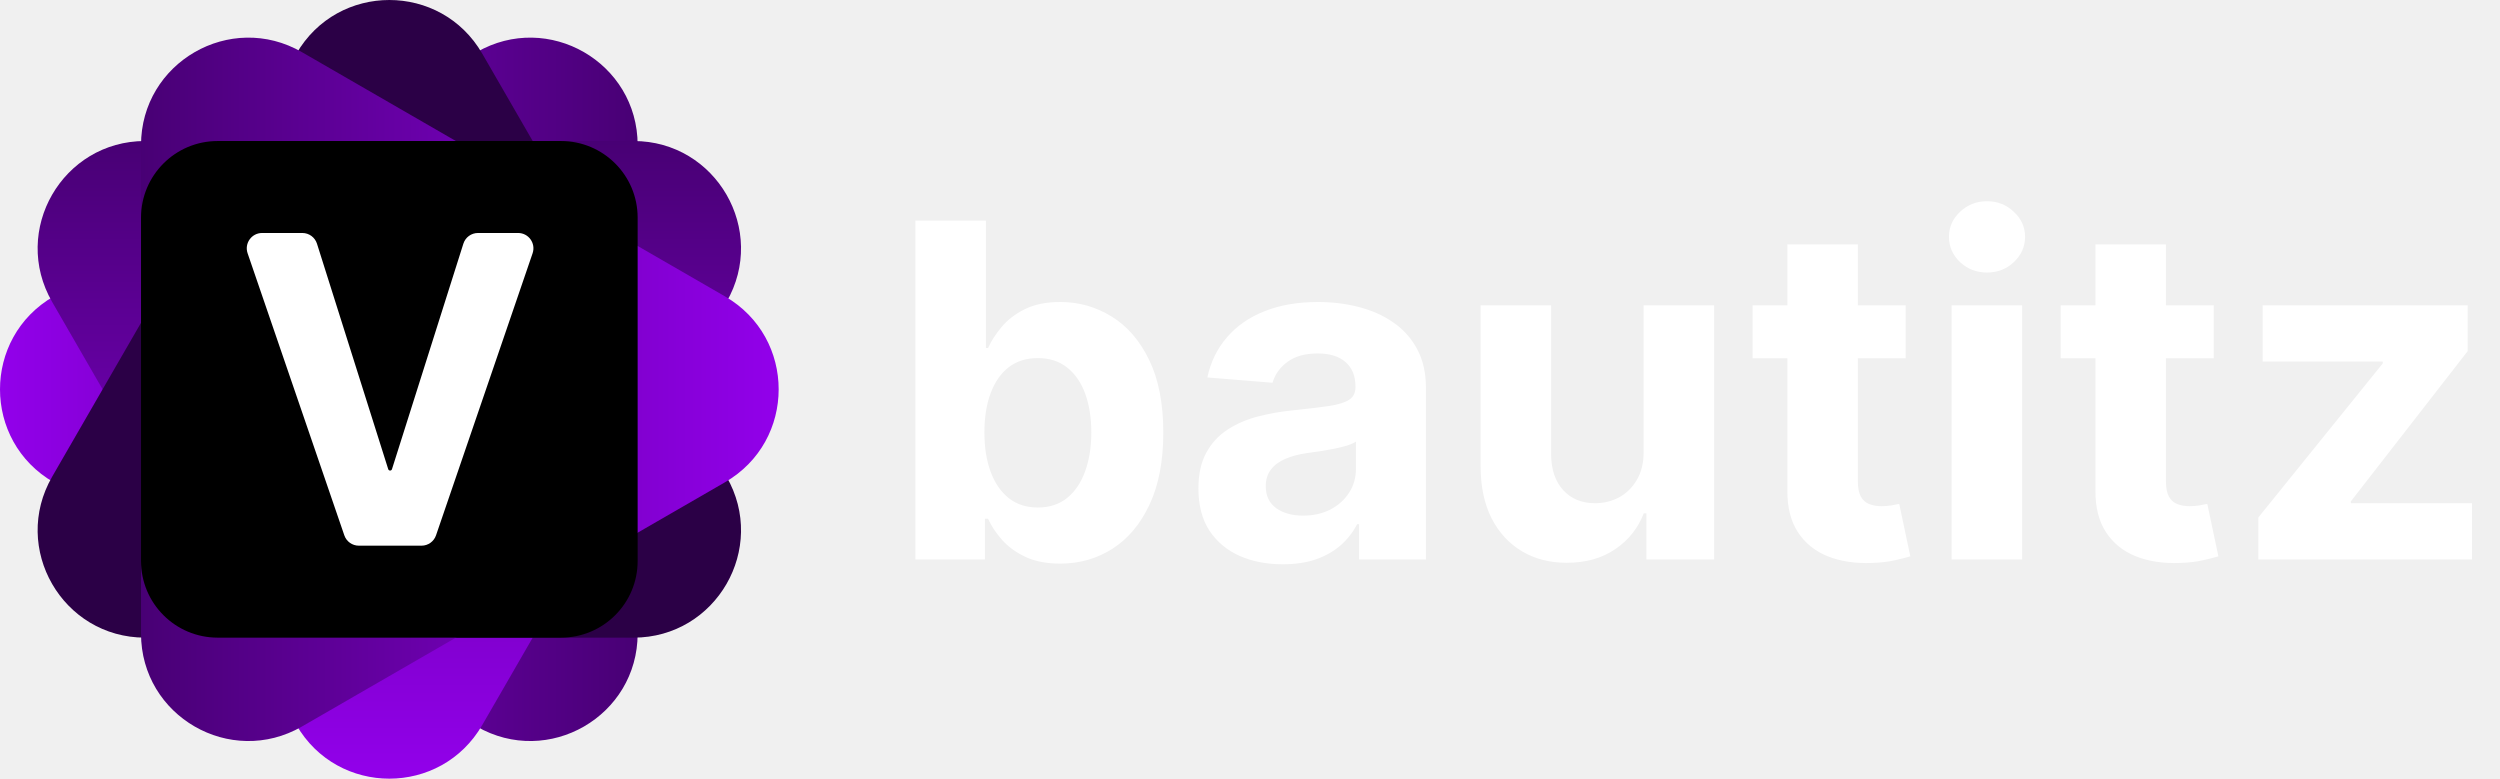
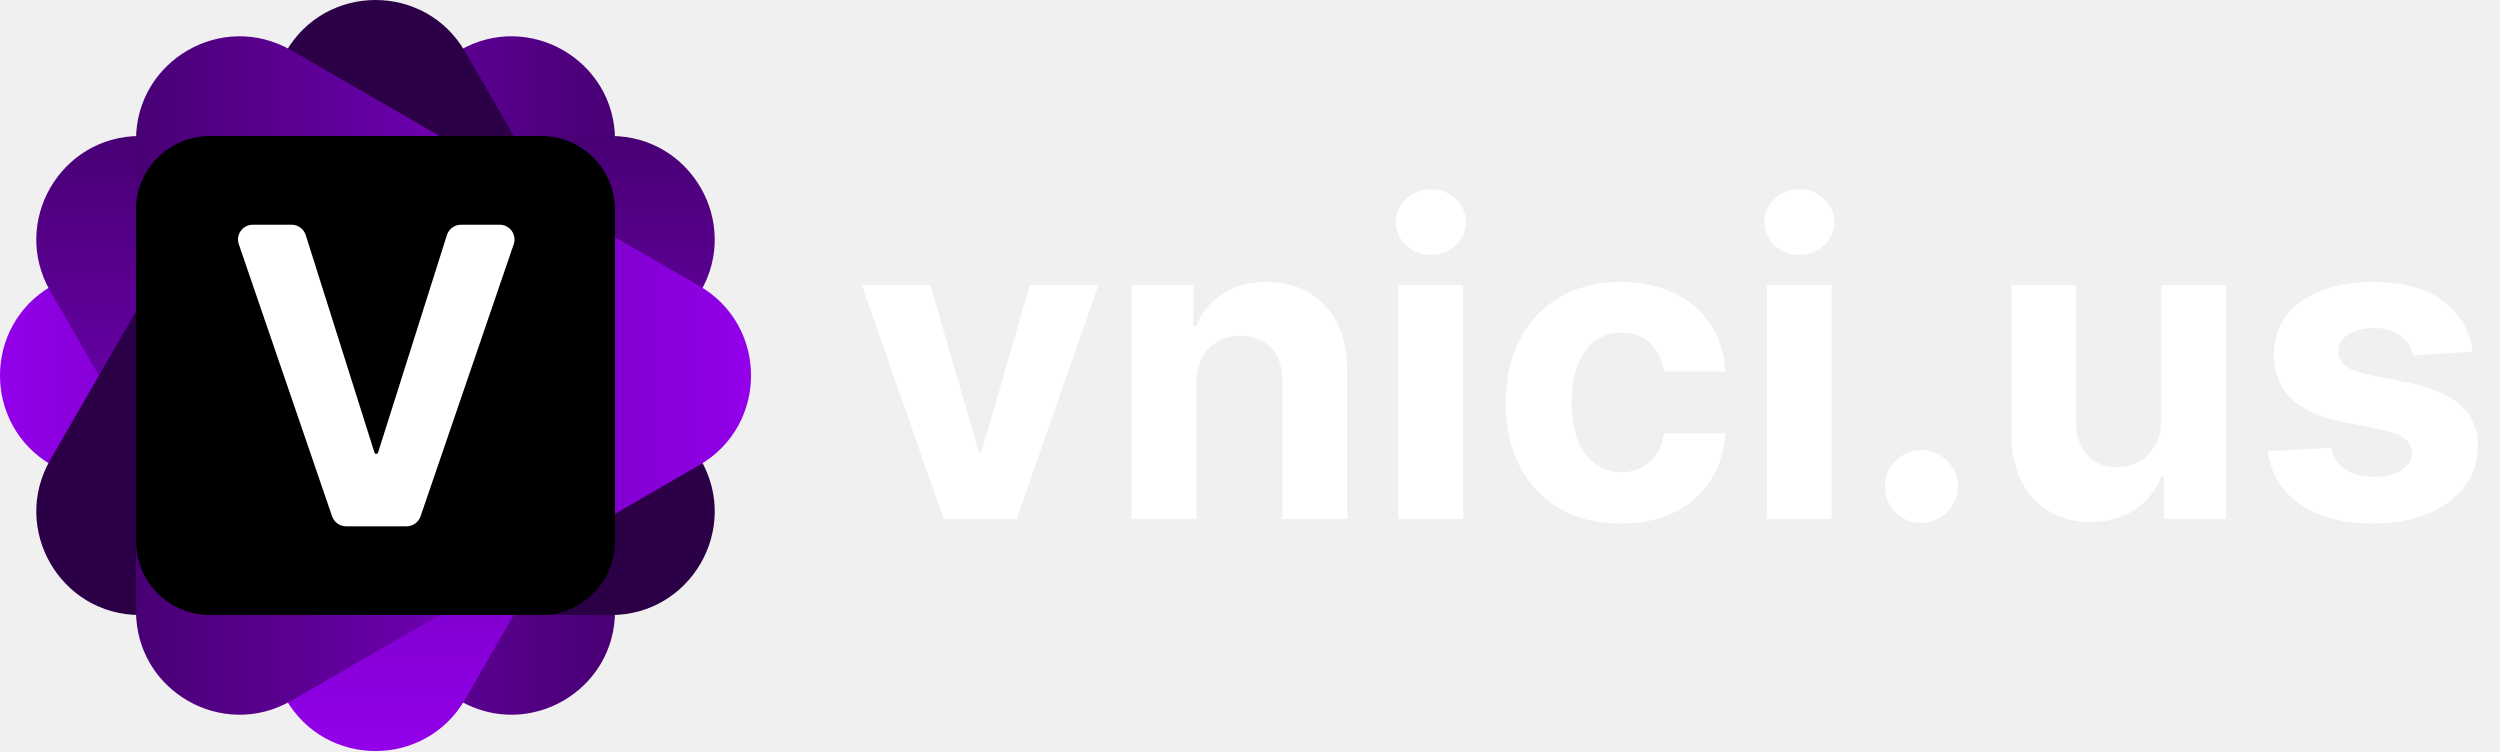
- <svg xmlns="http://www.w3.org/2000/svg" width="1631" height="508" viewBox="0 0 1631 508" fill="none">
-   <path d="M35 314.622C-11.667 287.679 -11.667 220.321 35 193.378L311 34.03C357.666 7.087 416 40.766 416 94.652V413.349C416 467.235 357.666 500.913 311 473.97L35 314.622Z" fill="url(#paint0_linear_1_92)" />
-   <path d="M314.622 473C287.679 519.666 220.321 519.666 193.378 473L34.03 197C7.087 150.333 40.765 92 94.651 92H413.348C467.234 92 500.913 150.333 473.97 197L314.622 473Z" fill="url(#paint1_linear_1_92)" />
-   <path d="M193.378 35C220.321 -11.667 287.679 -11.667 314.622 35L473.971 311C500.914 357.666 467.235 416 413.349 416L94.652 416C40.766 416 7.087 357.666 34.03 311L193.378 35Z" fill="url(#paint2_linear_1_92)" />
-   <path d="M473 193.378C519.667 220.321 519.667 287.678 473 314.622L197 473.97C150.333 500.913 92 467.234 92 413.348L92 94.651C92 40.765 150.333 7.086 197 34.029L473 193.378Z" fill="url(#paint3_linear_1_92)" />
+ <svg xmlns="http://www.w3.org/2000/svg" width="1691" height="508" viewBox="0 0 1691 508" fill="none">
+   <path d="M35 314.622C-11.667 287.679 -11.667 220.321 35 193.378L311 34.03C357.666 7.087 416 40.766 416 94.651V413.349C416 467.235 357.666 500.913 311 473.97L35 314.622Z" fill="url(#paint0_linear_101_11)" />
+   <path d="M314.622 473C287.679 519.666 220.321 519.666 193.378 473L34.03 197C7.087 150.333 40.765 92 94.651 92H413.348C467.235 92 500.913 150.333 473.97 197L314.622 473Z" fill="url(#paint1_linear_101_11)" />
+   <path d="M193.378 35C220.321 -11.667 287.679 -11.667 314.622 35L473.971 311C500.914 357.666 467.235 416 413.349 416L94.652 416C40.766 416 7.087 357.666 34.03 311L193.378 35Z" fill="url(#paint2_linear_101_11)" />
+   <path d="M473 193.378C519.667 220.321 519.667 287.678 473 314.622L197 473.97C150.333 500.913 92 467.234 92 413.348L92 94.651C92 40.765 150.333 7.086 197 34.029L473 193.378Z" fill="url(#paint3_linear_101_11)" />
  <rect x="92" y="92" width="324" height="324" rx="50" fill="black" />
-   <path d="M197.26 152C201.622 152 205.481 154.828 206.795 158.987L253.277 306.096C253.445 306.629 253.94 306.992 254.5 306.992C255.06 306.992 255.555 306.63 255.723 306.096L302.301 158.982C303.617 154.825 307.474 152 311.834 152H338.006C344.866 152 349.689 158.749 347.467 165.239L284.467 349.239C283.082 353.283 279.28 356 275.006 356H234.089C229.817 356 226.016 353.285 224.63 349.243L161.541 165.243C159.315 158.753 164.138 152 171 152H197.26Z" fill="url(#paint4_linear_1_92)" />
-   <path d="M597.216 365V143.909H643.205V227.034H644.608C646.623 222.572 649.538 218.038 653.352 213.432C657.239 208.754 662.277 204.867 668.466 201.773C674.727 198.606 682.5 197.023 691.784 197.023C703.875 197.023 715.03 200.189 725.25 206.523C735.47 212.784 743.638 222.248 749.756 234.915C755.873 247.509 758.932 263.307 758.932 282.307C758.932 300.803 755.945 316.42 749.972 329.159C744.07 341.826 736.009 351.434 725.79 357.983C715.642 364.46 704.271 367.699 691.676 367.699C682.752 367.699 675.159 366.223 668.898 363.273C662.708 360.322 657.634 356.616 653.676 352.153C649.718 347.619 646.695 343.049 644.608 338.443H642.557V365H597.216ZM642.233 282.091C642.233 291.951 643.6 300.551 646.335 307.892C649.07 315.233 653.028 320.955 658.21 325.057C663.392 329.087 669.689 331.102 677.102 331.102C684.587 331.102 690.92 329.051 696.102 324.949C701.284 320.775 705.206 315.017 707.869 307.676C710.604 300.263 711.972 291.735 711.972 282.091C711.972 272.519 710.64 264.098 707.977 256.83C705.314 249.561 701.392 243.875 696.21 239.773C691.028 235.67 684.659 233.619 677.102 233.619C669.617 233.619 663.284 235.598 658.102 239.557C652.992 243.515 649.07 249.129 646.335 256.398C643.6 263.667 642.233 272.231 642.233 282.091ZM836.902 368.131C826.322 368.131 816.894 366.295 808.618 362.625C800.341 358.883 793.792 353.377 788.97 346.108C784.22 338.767 781.845 329.627 781.845 318.688C781.845 309.475 783.536 301.739 786.919 295.477C790.302 289.216 794.908 284.178 800.737 280.364C806.567 276.549 813.188 273.67 820.601 271.727C828.086 269.784 835.93 268.417 844.135 267.625C853.779 266.617 861.552 265.682 867.453 264.818C873.355 263.883 877.637 262.515 880.3 260.716C882.963 258.917 884.294 256.254 884.294 252.727V252.08C884.294 245.242 882.135 239.953 877.817 236.21C873.571 232.468 867.525 230.597 859.68 230.597C851.404 230.597 844.819 232.432 839.925 236.102C835.031 239.701 831.792 244.235 830.209 249.705L787.675 246.25C789.834 236.174 794.08 227.466 800.413 220.125C806.747 212.712 814.915 207.027 824.919 203.068C834.995 199.038 846.654 197.023 859.896 197.023C869.108 197.023 877.925 198.102 886.345 200.261C894.838 202.42 902.358 205.767 908.908 210.301C915.529 214.835 920.747 220.665 924.561 227.79C928.375 234.843 930.283 243.299 930.283 253.159V365H886.669V342.006H885.374C882.711 347.188 879.148 351.758 874.686 355.716C870.224 359.602 864.862 362.661 858.601 364.892C852.339 367.051 845.107 368.131 836.902 368.131ZM850.072 336.392C856.838 336.392 862.811 335.061 867.993 332.398C873.175 329.663 877.241 325.992 880.192 321.386C883.143 316.78 884.618 311.562 884.618 305.733V288.136C883.179 289.072 881.199 289.936 878.68 290.727C876.233 291.447 873.463 292.131 870.368 292.778C867.273 293.354 864.179 293.894 861.084 294.398C857.989 294.83 855.182 295.225 852.663 295.585C847.266 296.377 842.552 297.636 838.521 299.364C834.491 301.091 831.36 303.43 829.129 306.381C826.898 309.259 825.783 312.858 825.783 317.176C825.783 323.438 828.05 328.223 832.584 331.534C837.19 334.773 843.019 336.392 850.072 336.392ZM1072.3 294.398V199.182H1118.29V365H1074.13V334.881H1072.4C1068.66 344.597 1062.44 352.405 1053.73 358.307C1045.09 364.208 1034.55 367.159 1022.1 367.159C1011.01 367.159 1001.26 364.64 992.842 359.602C984.422 354.564 977.837 347.403 973.087 338.119C968.409 328.835 966.034 317.716 965.962 304.761V199.182H1011.95V296.557C1012.02 306.345 1014.65 314.081 1019.83 319.767C1025.01 325.453 1031.96 328.295 1040.67 328.295C1046.21 328.295 1051.39 327.036 1056.21 324.517C1061.03 321.926 1064.92 318.112 1067.87 313.074C1070.89 308.036 1072.37 301.811 1072.3 294.398ZM1243.27 199.182V233.727H1143.41V199.182H1243.27ZM1166.08 159.455H1212.07V314.045C1212.07 318.292 1212.72 321.602 1214.01 323.977C1215.31 326.28 1217.11 327.9 1219.41 328.835C1221.79 329.771 1224.52 330.239 1227.62 330.239C1229.78 330.239 1231.93 330.059 1234.09 329.699C1236.25 329.267 1237.91 328.943 1239.06 328.727L1246.29 362.949C1243.99 363.669 1240.75 364.496 1236.58 365.432C1232.4 366.439 1227.33 367.051 1221.36 367.267C1210.27 367.699 1200.56 366.223 1192.21 362.841C1183.93 359.458 1177.49 354.205 1172.88 347.08C1168.28 339.955 1166.01 330.958 1166.08 320.091V159.455ZM1273.23 365V199.182H1319.22V365H1273.23ZM1296.33 177.807C1289.49 177.807 1283.63 175.54 1278.73 171.006C1273.91 166.4 1271.5 160.894 1271.5 154.489C1271.5 148.155 1273.91 142.722 1278.73 138.188C1283.63 133.581 1289.49 131.278 1296.33 131.278C1303.17 131.278 1309 133.581 1313.82 138.188C1318.71 142.722 1321.16 148.155 1321.16 154.489C1321.16 160.894 1318.71 166.4 1313.82 171.006C1309 175.54 1303.17 177.807 1296.33 177.807ZM1444.25 199.182V233.727H1344.4V199.182H1444.25ZM1367.07 159.455H1413.06V314.045C1413.06 318.292 1413.7 321.602 1415 323.977C1416.29 326.28 1418.09 327.9 1420.4 328.835C1422.77 329.771 1425.51 330.239 1428.6 330.239C1430.76 330.239 1432.92 330.059 1435.08 329.699C1437.24 329.267 1438.89 328.943 1440.04 328.727L1447.28 362.949C1444.97 363.669 1441.74 364.496 1437.56 365.432C1433.39 366.439 1428.31 367.051 1422.34 367.267C1411.26 367.699 1401.54 366.223 1393.19 362.841C1384.92 359.458 1378.47 354.205 1373.87 347.08C1369.26 339.955 1366.99 330.958 1367.07 320.091V159.455ZM1473.35 365V337.58L1554.53 237.074V235.886H1476.15V199.182H1609.91V229.085L1533.69 327.108V328.295H1612.72V365H1473.35Z" fill="white" />
+   <path d="M197.26 152C201.622 152 205.481 154.828 206.795 158.987L253.277 306.096C253.445 306.629 253.94 306.992 254.5 306.992V306.992C255.06 306.992 255.555 306.63 255.723 306.096L302.301 158.982C303.617 154.825 307.474 152 311.834 152H338.006C344.866 152 349.689 158.749 347.467 165.239L284.467 349.239C283.082 353.283 279.28 356 275.006 356H234.089C229.817 356 226.016 353.285 224.63 349.243L161.541 165.243C159.315 158.753 164.138 152 171 152H197.26Z" fill="url(#paint4_linear_101_11)" />
+   <path d="M742.979 192.818L687.677 351H638.245L582.943 192.818H629.286L662.137 305.996H663.785L696.533 192.818H742.979ZM809.3 259.551V351H765.429V192.818H807.24V220.727H809.094C812.595 211.527 818.465 204.249 826.704 198.894C834.942 193.47 844.932 190.759 856.672 190.759C867.657 190.759 877.234 193.161 885.404 197.967C893.574 202.773 899.925 209.639 904.456 218.564C908.987 227.42 911.253 237.993 911.253 250.283V351H867.382V258.109C867.451 248.429 864.979 240.877 859.967 235.453C854.955 229.961 848.056 227.214 839.268 227.214C833.363 227.214 828.146 228.485 823.614 231.025C819.152 233.565 815.65 237.272 813.11 242.147C810.638 246.953 809.368 252.754 809.3 259.551ZM945.829 351V192.818H989.7V351H945.829ZM967.868 172.428C961.345 172.428 955.75 170.265 951.081 165.94C946.482 161.546 944.182 156.294 944.182 150.183C944.182 144.142 946.482 138.958 951.081 134.633C955.75 130.239 961.345 128.042 967.868 128.042C974.39 128.042 979.951 130.239 984.551 134.633C989.22 138.958 991.554 144.142 991.554 150.183C991.554 156.294 989.22 161.546 984.551 165.94C979.951 170.265 974.39 172.428 967.868 172.428ZM1096.31 354.089C1080.11 354.089 1066.17 350.657 1054.5 343.791C1042.9 336.857 1033.97 327.245 1027.73 314.956C1021.55 302.667 1018.46 288.524 1018.46 272.527C1018.46 256.324 1021.58 242.113 1027.83 229.892C1034.15 217.603 1043.11 208.025 1054.71 201.16C1066.31 194.226 1080.11 190.759 1096.11 190.759C1109.91 190.759 1121.99 193.264 1132.36 198.276C1142.72 203.288 1150.93 210.325 1156.97 219.388C1163.01 228.45 1166.34 239.092 1166.96 251.312H1125.56C1124.39 243.417 1121.3 237.067 1116.29 232.261C1111.35 227.386 1104.86 224.949 1096.83 224.949C1090.03 224.949 1084.09 226.803 1079.01 230.51C1074 234.149 1070.09 239.469 1067.27 246.472C1064.46 253.475 1063.05 261.954 1063.05 271.909C1063.05 282.001 1064.42 290.583 1067.17 297.655C1069.98 304.726 1073.93 310.116 1079.01 313.823C1084.09 317.531 1090.03 319.384 1096.83 319.384C1101.84 319.384 1106.34 318.354 1110.32 316.295C1114.37 314.235 1117.7 311.249 1120.31 307.335C1122.99 303.353 1124.74 298.582 1125.56 293.021H1166.96C1166.27 305.104 1162.98 315.746 1157.07 324.945C1151.24 334.076 1143.17 341.217 1132.87 346.366C1122.57 351.515 1110.39 354.089 1096.31 354.089ZM1195.05 351V192.818H1238.92V351H1195.05ZM1217.09 172.428C1210.56 172.428 1204.97 170.265 1200.3 165.94C1195.7 161.546 1193.4 156.294 1193.4 150.183C1193.4 144.142 1195.7 138.958 1200.3 134.633C1204.97 130.239 1210.56 128.042 1217.09 128.042C1223.61 128.042 1229.17 130.239 1233.77 134.633C1238.44 138.958 1240.77 144.142 1240.77 150.183C1240.77 156.294 1238.44 161.546 1233.77 165.94C1229.17 170.265 1223.61 172.428 1217.09 172.428ZM1299.7 353.678C1292.91 353.678 1287.07 351.275 1282.2 346.469C1277.39 341.594 1274.99 335.759 1274.99 328.962C1274.99 322.233 1277.39 316.466 1282.2 311.661C1287.07 306.855 1292.91 304.452 1299.7 304.452C1306.3 304.452 1312.06 306.855 1317.01 311.661C1321.95 316.466 1324.42 322.233 1324.42 328.962C1324.42 333.493 1323.25 337.647 1320.92 341.423C1318.65 345.13 1315.67 348.116 1311.96 350.382C1308.25 352.579 1304.17 353.678 1299.7 353.678ZM1461.88 283.649V192.818H1505.75V351H1463.63V322.268H1461.98C1458.41 331.536 1452.47 338.985 1444.16 344.615C1435.93 350.245 1425.87 353.06 1413.99 353.06C1403.42 353.06 1394.11 350.657 1386.08 345.851C1378.05 341.045 1371.77 334.214 1367.24 325.357C1362.77 316.501 1360.51 305.893 1360.44 293.536V192.818H1404.31V285.709C1404.38 295.046 1406.88 302.426 1411.83 307.85C1416.77 313.274 1423.4 315.986 1431.7 315.986C1436.99 315.986 1441.93 314.784 1446.53 312.381C1451.13 309.91 1454.84 306.271 1457.65 301.465C1460.54 296.659 1461.95 290.721 1461.88 283.649ZM1672.45 237.925L1632.29 240.396C1631.6 236.964 1630.13 233.874 1627.86 231.128C1625.59 228.313 1622.61 226.082 1618.9 224.434C1615.26 222.718 1610.9 221.859 1605.82 221.859C1599.02 221.859 1593.29 223.301 1588.62 226.185C1583.95 229 1581.62 232.776 1581.62 237.513C1581.62 241.289 1583.13 244.481 1586.15 247.09C1589.17 249.699 1594.36 251.793 1601.7 253.372L1630.33 259.139C1645.71 262.297 1657.18 267.378 1664.73 274.381C1672.28 281.384 1676.06 290.583 1676.06 301.98C1676.06 312.347 1673 321.444 1666.89 329.271C1660.85 337.097 1652.54 343.208 1641.97 347.602C1631.46 351.927 1619.35 354.089 1605.62 354.089C1584.68 354.089 1567.99 349.73 1555.57 341.011C1543.21 332.223 1535.96 320.277 1533.84 305.173L1576.99 302.907C1578.29 309.292 1581.45 314.166 1586.46 317.531C1591.47 320.826 1597.89 322.474 1605.72 322.474C1613.41 322.474 1619.59 320.998 1624.26 318.045C1628.99 315.025 1631.4 311.146 1631.46 306.408C1631.4 302.426 1629.71 299.165 1626.42 296.625C1623.12 294.016 1618.04 292.025 1611.18 290.652L1583.78 285.194C1568.34 282.104 1556.84 276.749 1549.28 269.129C1541.8 261.508 1538.06 251.793 1538.06 239.984C1538.06 229.823 1540.8 221.07 1546.3 213.724C1551.86 206.378 1559.65 200.714 1569.67 196.732C1579.77 192.75 1591.58 190.759 1605.1 190.759C1625.08 190.759 1640.8 194.981 1652.27 203.425C1663.8 211.87 1670.53 223.37 1672.45 237.925Z" fill="white" />
  <defs>
-     <linearGradient id="paint0_linear_1_92" x1="-70" y1="254" x2="578" y2="254" gradientUnits="userSpaceOnUse">
+     <linearGradient id="paint0_linear_101_11" x1="-70" y1="254" x2="578" y2="254" gradientUnits="userSpaceOnUse">
      <stop stop-color="#9F00FF" />
      <stop offset="1" stop-color="#2B0046" />
    </linearGradient>
-     <linearGradient id="paint1_linear_1_92" x1="254" y1="578" x2="254" y2="-70" gradientUnits="userSpaceOnUse">
+     <linearGradient id="paint1_linear_101_11" x1="254" y1="578" x2="254" y2="-70" gradientUnits="userSpaceOnUse">
      <stop stop-color="#9F00FF" />
      <stop offset="1" stop-color="#2B0046" />
    </linearGradient>
-     <linearGradient id="paint2_linear_1_92" x1="254" y1="-70" x2="254" y2="578" gradientUnits="userSpaceOnUse">
+     <linearGradient id="paint2_linear_101_11" x1="254" y1="-70" x2="254" y2="578" gradientUnits="userSpaceOnUse">
      <stop stop-color="#2B0046" />
      <stop offset="0.427" stop-color="#2B0046" />
      <stop offset="1" stop-color="#2B0046" />
    </linearGradient>
-     <linearGradient id="paint3_linear_1_92" x1="578" y1="254" x2="-70" y2="254" gradientUnits="userSpaceOnUse">
+     <linearGradient id="paint3_linear_101_11" x1="578" y1="254" x2="-70" y2="254" gradientUnits="userSpaceOnUse">
      <stop stop-color="#9F00FF" />
      <stop offset="1" stop-color="#2B0046" />
    </linearGradient>
-     <linearGradient id="paint4_linear_1_92" x1="254.5" y1="152" x2="254.5" y2="356" gradientUnits="userSpaceOnUse">
+     <linearGradient id="paint4_linear_101_11" x1="254.5" y1="152" x2="254.5" y2="356" gradientUnits="userSpaceOnUse">
      <stop stop-color="white" />
      <stop offset="1" stop-color="white" />
    </linearGradient>
  </defs>
</svg>
